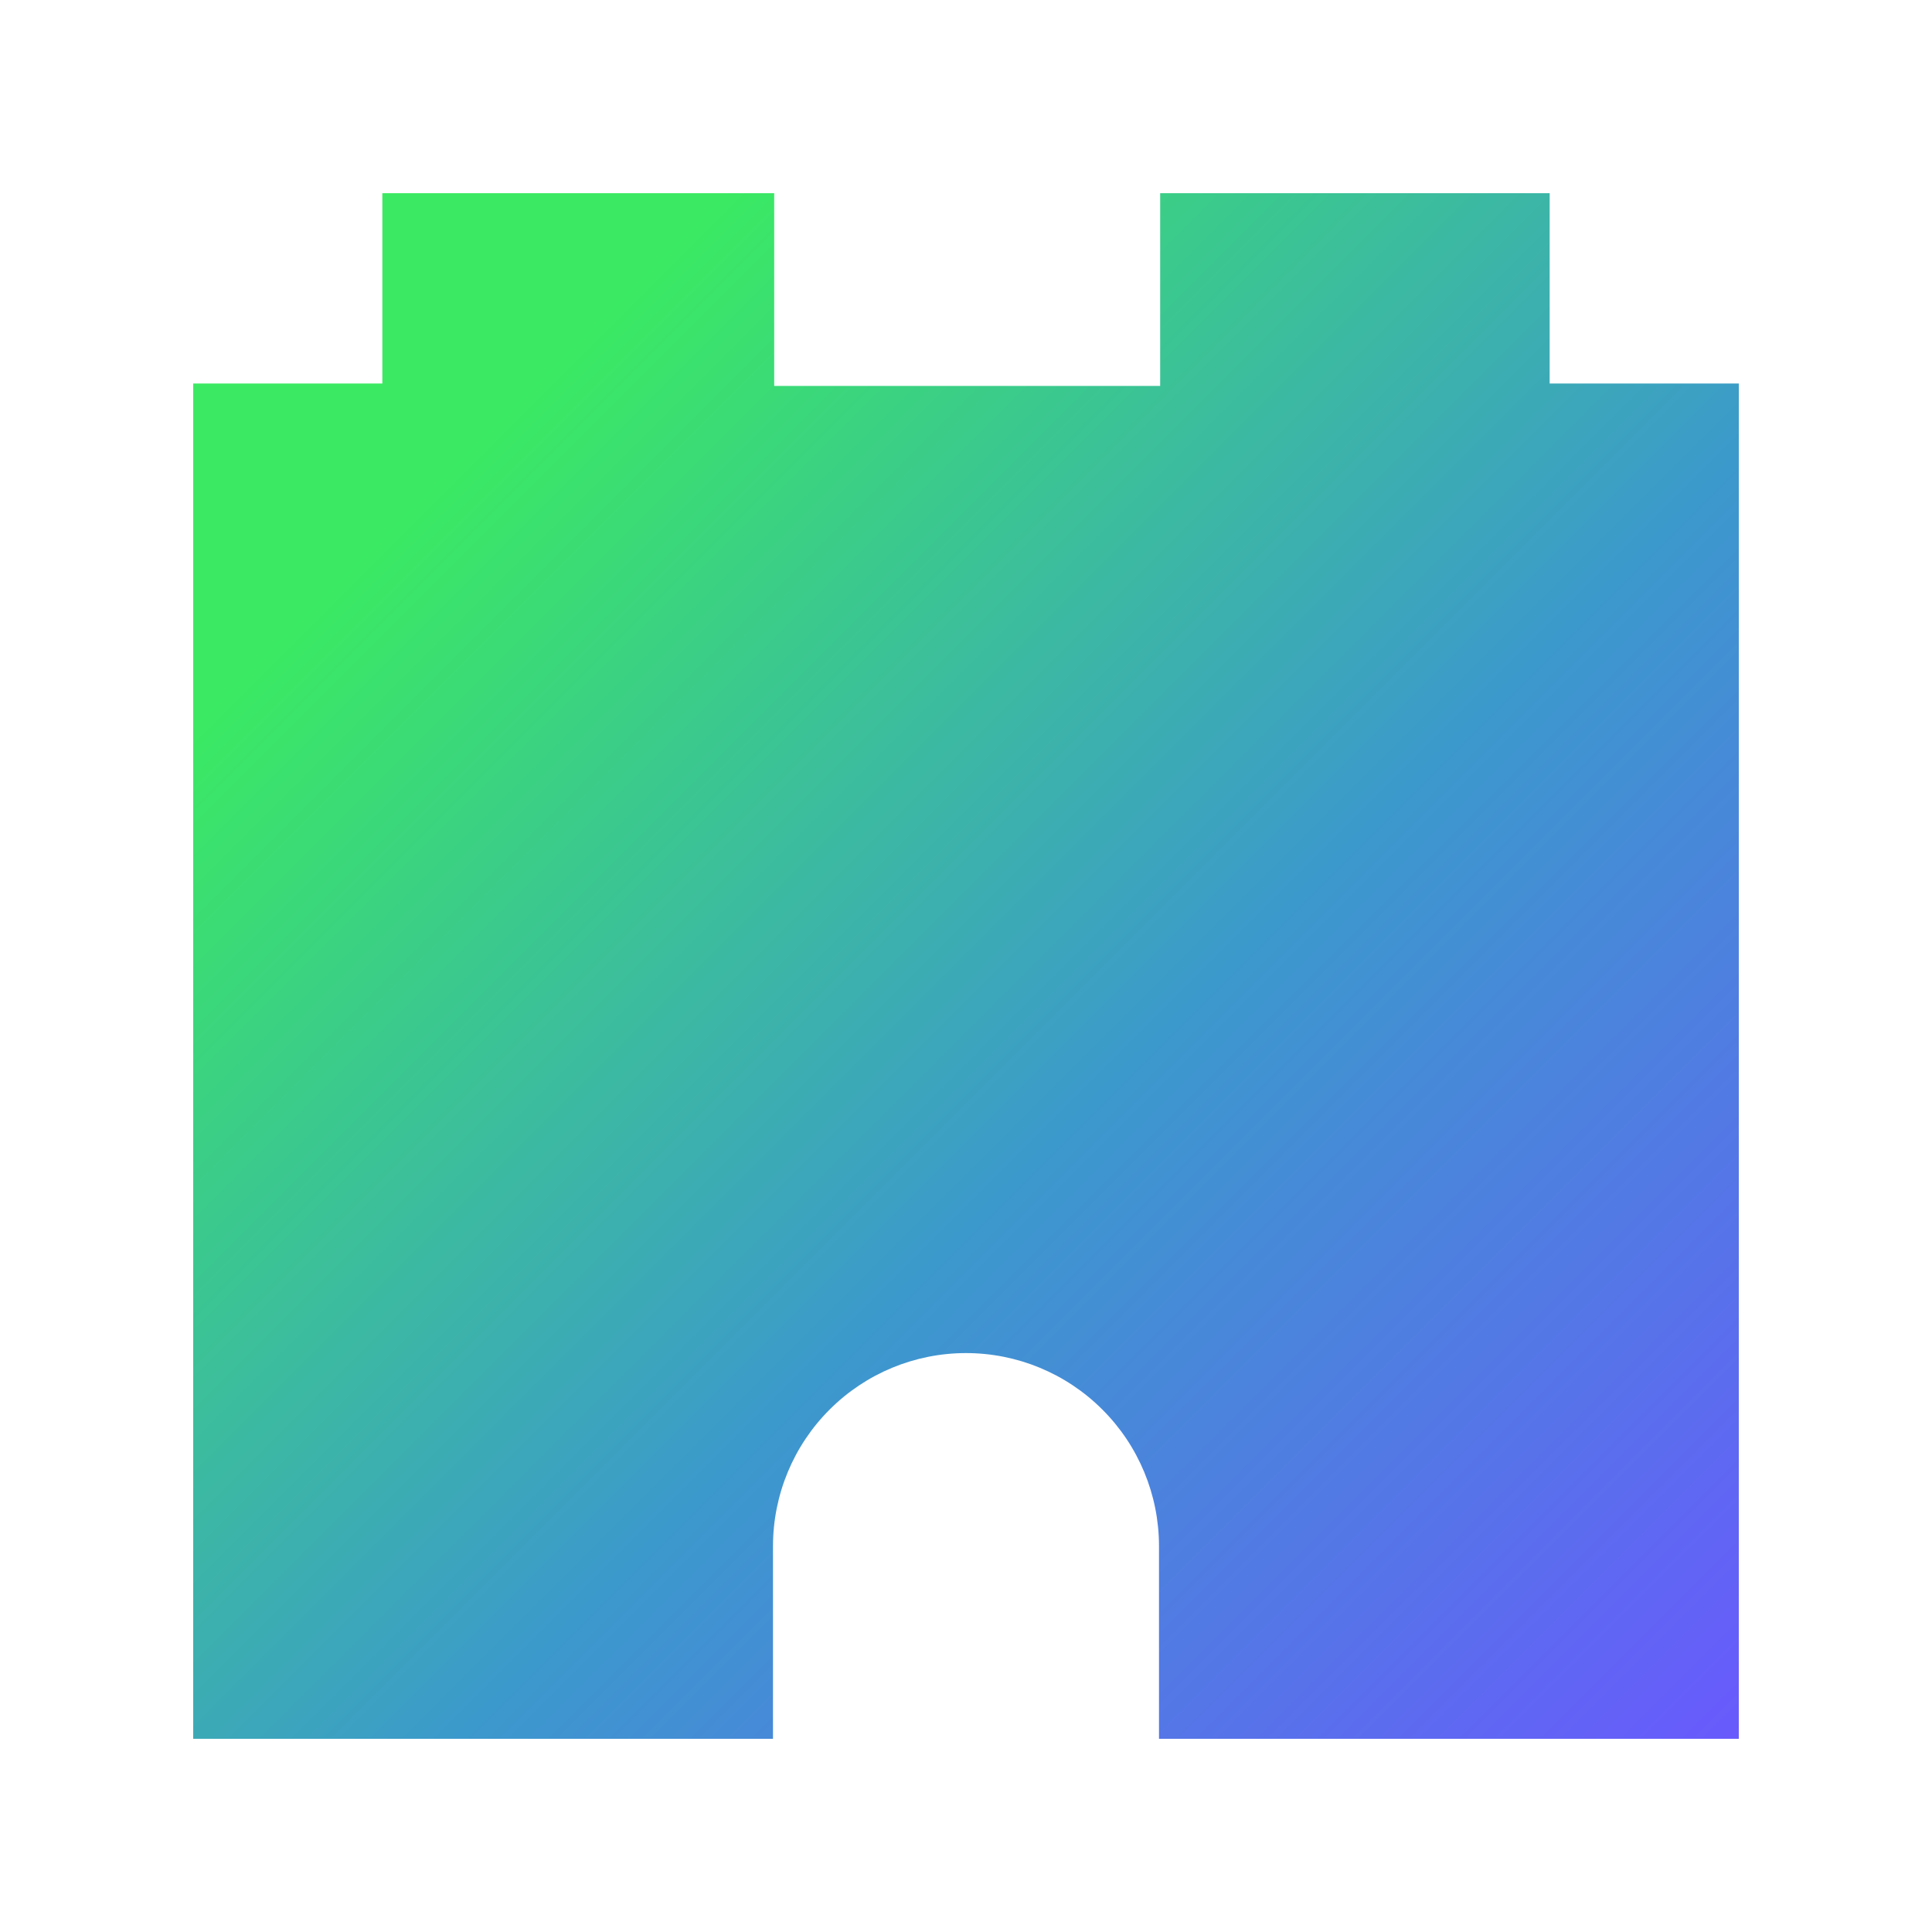
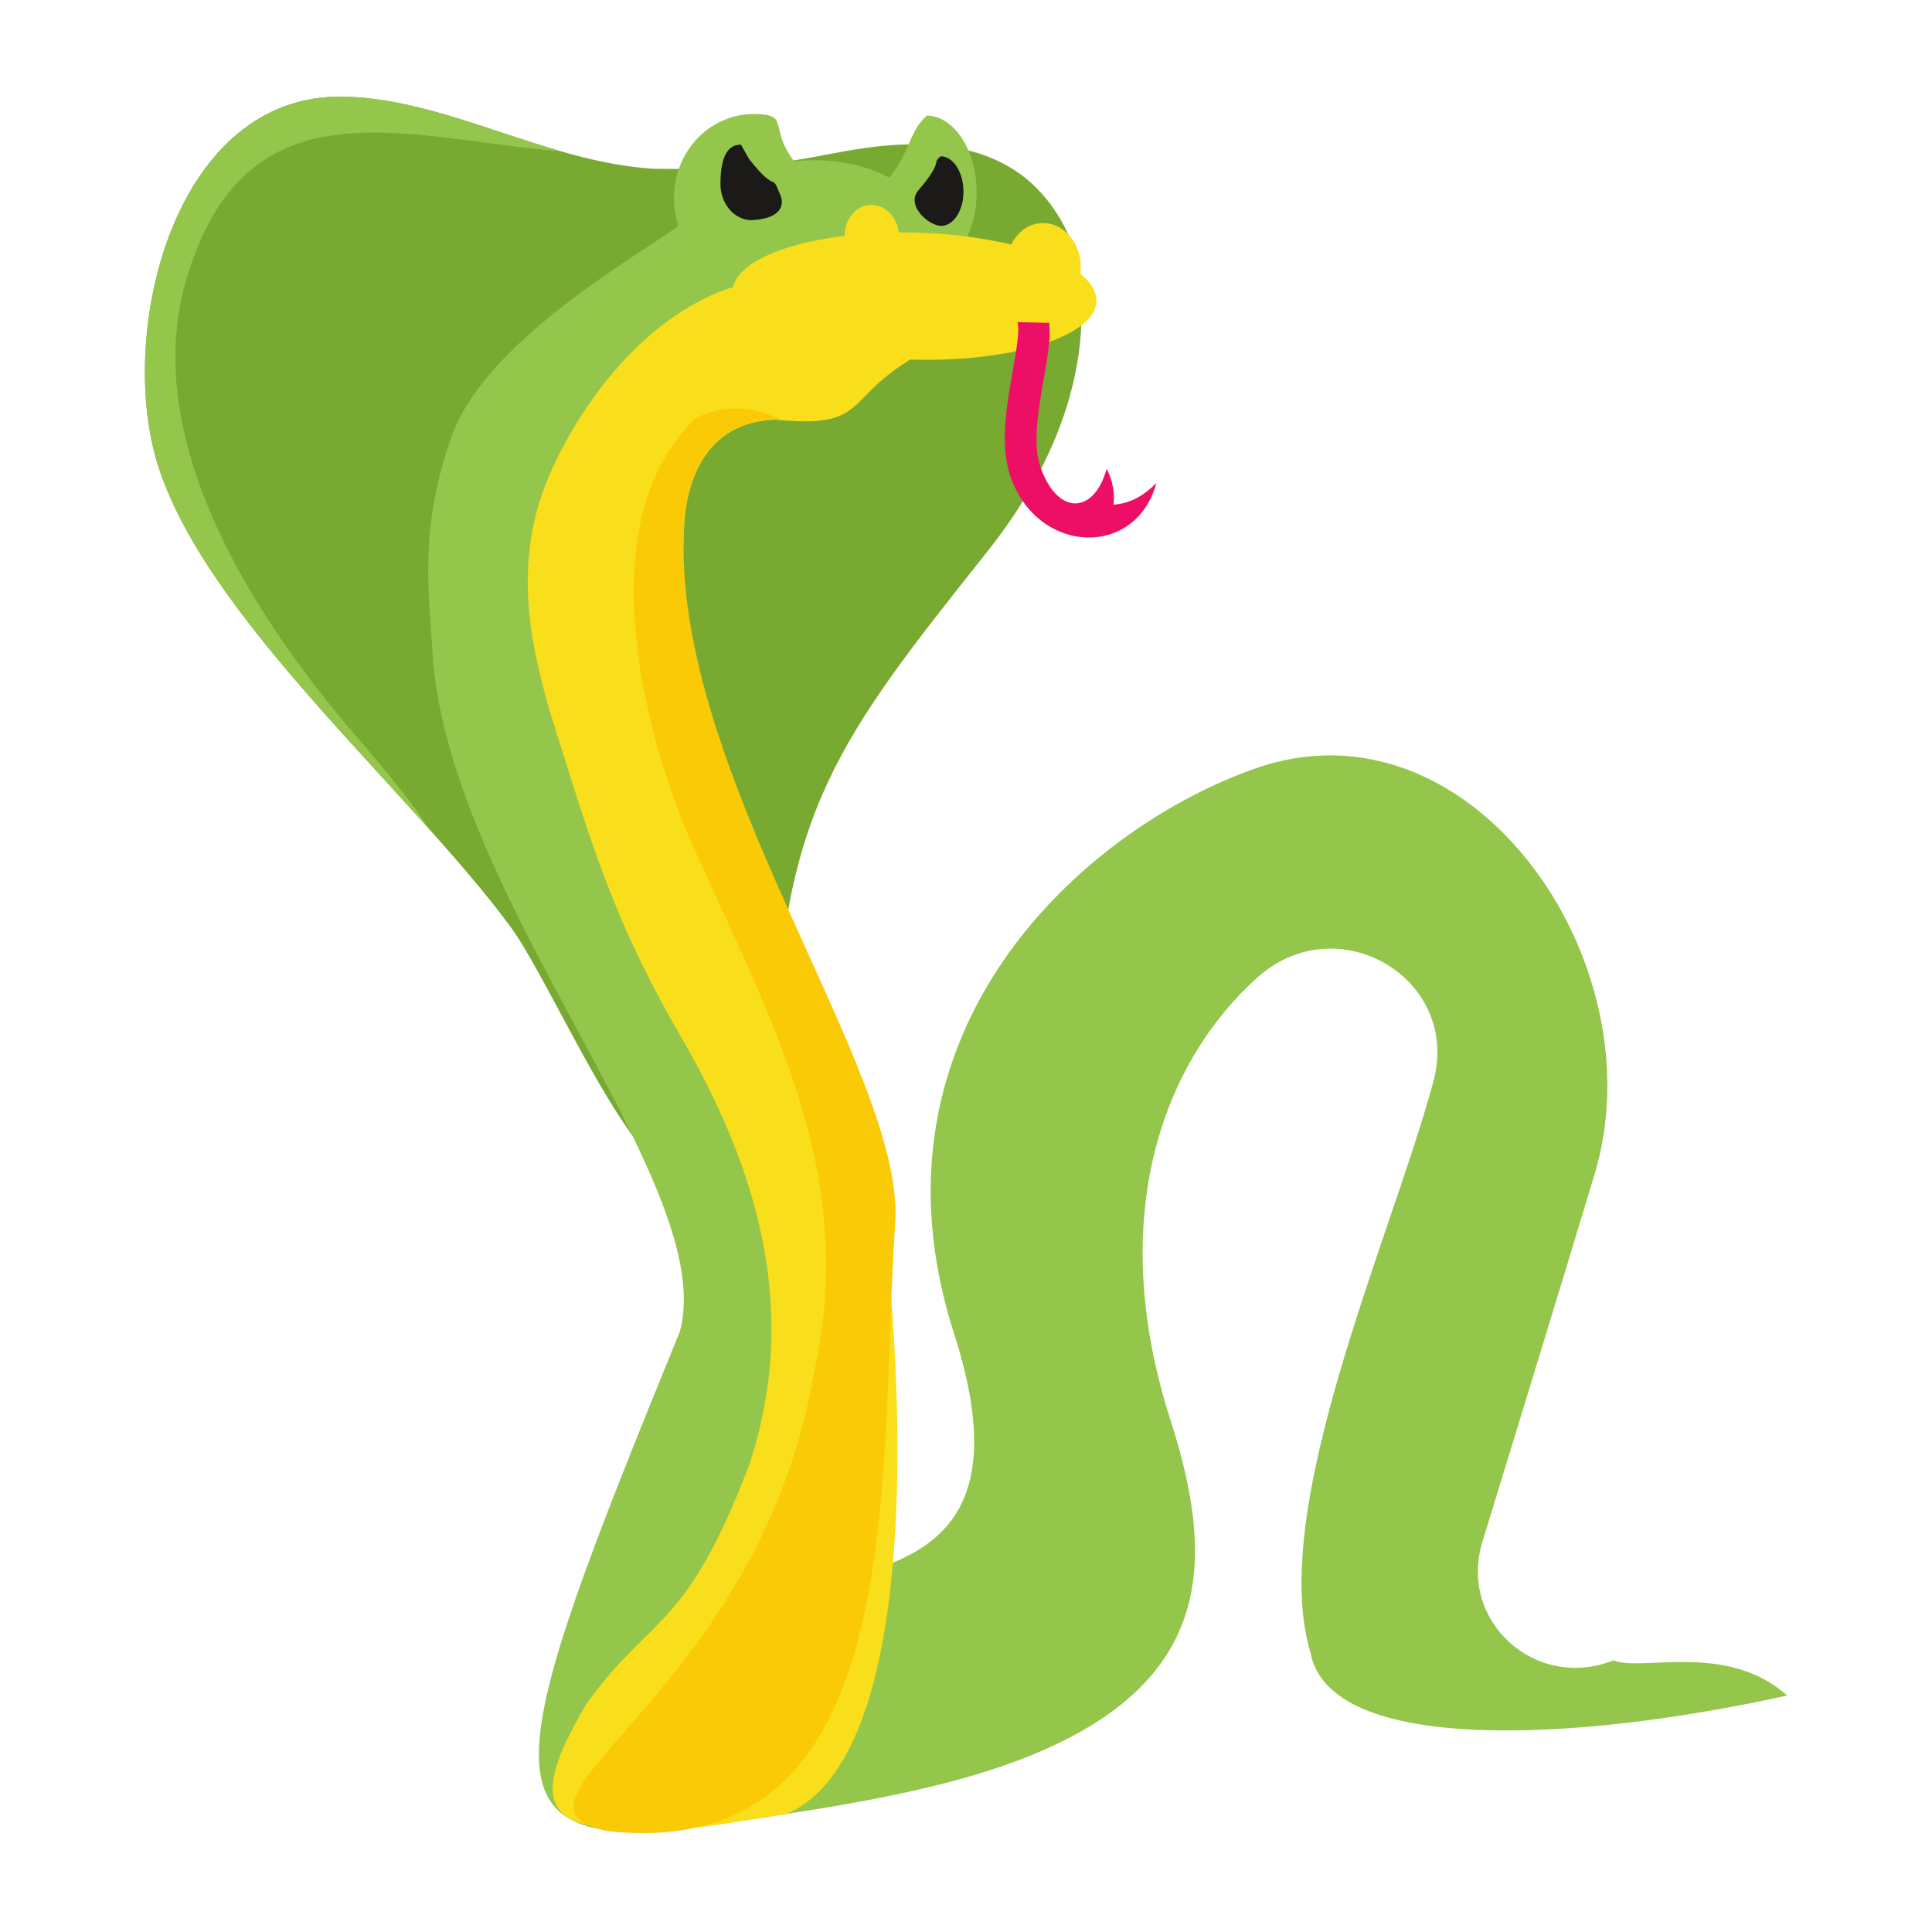
- <svg xmlns="http://www.w3.org/2000/svg" width="40" height="40" viewBox="0 0 40 40" fill="none">
-   <path d="M32.084 7.94V4H24.02V7.99H16.029V4H7.916V7.94H4V36H16.004V32.005C16.006 30.946 16.427 29.931 17.177 29.183C17.926 28.434 18.941 28.014 20 28.014C21.059 28.014 22.074 28.434 22.823 29.183C23.573 29.931 23.994 30.946 23.996 32.005V36H36V7.94H32.084Z" fill="url(#paint0_linear)" />
-   <defs>
-     <linearGradient id="paint0_linear" x1="2.942" y1="4.9" x2="37.777" y2="39.734" gradientUnits="userSpaceOnUse">
-       <stop offset="0.159" stop-color="#3BEA62" />
-       <stop offset="0.54" stop-color="#3C99CC" />
-       <stop offset="0.937" stop-color="#6B57FF" />
-     </linearGradient>
-   </defs>
+ <svg xmlns="http://www.w3.org/2000/svg" width="40" height="40" viewBox="0 0 10.583 10.583" version="1.1" id="svg5" xml:space="preserve">
+   <defs id="defs2" />
+   <g id="g352" transform="matrix(0.0021695,0,0,-0.00214669,1.531623,12.33293)">
+     <path d="m 945.821,5314.385 c 185.53,-2.23 274.48,4.45 463.23,41.39 234.11,45.82 479.12,35.51 589.081,-224.18 82.23,-283.81 -38.05,-574.061 -210.22,-792.681 -373.71,-475.49 -522.67,-663.391 -536.951,-1295.431 -2.84,-126.23 -20.39,-381.08 -210.68,-331.88 -157.88,40.83 -343.89,508.19 -455.25,665.741 -255.03,351.59 -779.691,796.031 -895.531,1191.751 -98.3,335.85 45.42,937.621 471.93,929.421 259.91,-5 515.31,-168.56 784.391,-184.13" style="fill:#78aa32;fill-opacity:1;fill-rule:evenodd;stroke:none" id="path406" />
+     <path d="m 376.77,3630.403 c -264.61,298.5 -597.821,633.101 -687.271,938.691 -98.3,335.85 45.42,937.621 471.93,929.421 182.42,-3.5 362.62,-85.12 546.88,-138.86 -6.66,0.25 -13.12,0.66 -19.34,1.24 -384.59,35.02 -775.221,179.64 -924.011,-327.18 -116.88,-398.12 153.14,-835.281 401.06,-1134.881 58.85,-69.98 158.24,-183.82 210.75,-268.43" style="fill:#94c64b;fill-opacity:1;fill-rule:evenodd;stroke:none" id="path408" />
+     <path d="M 433.763,4630.457 C 351.694,4394.961 376.983,4235.364 385.873,4082.764 422.343,3456.514 1112.051,2720.934 1010.471,2347.243 566.811,1247.027 481.567,999.881 1081.898,1087.382 c 279.89,40.8 602.351,83.88 845.561,191.49 427.1,188.94 435.3,486.26 322.03,842.151 -166.23,522.331 -16.04,916.731 219.52,1129.961 202.3,183.09 513.91,-2.58 444.31,-264.76 -104.68,-394.24 -419.87,-1091.341 -310.39,-1458.281 47.444,-258.813 664.866,-229.801 1203.461,-109.33 -153.359,138.22 -367.904,59.659 -438.611,89.73 -196.51,-78.87 -392.05,99.52 -330.96,301.96 96.47,319.73 186.8,614.071 283.79,940.161 160.54,539.721 -311.63,1227.811 -857.761,1033.511 -436.19,-155.2 -1005.071,-671.631 -759.731,-1442.511 176.57,-554.811 -149.78,-582.51 -352.8,-646.551 -464.97,-146.64 -60.731,447.631 138.199,893.971 218.42,489.98 -599.363,878.192 -575.993,1314.612 -119.594,836.741 915.377,1181.869 212.542,1199.511 0,0 -0.895,147.231 -124.622,60.571 -123.727,-86.66 -484.613,-297.625 -566.681,-533.121 z" style="fill:#94c64b;fill-opacity:1;fill-rule:evenodd;stroke:none" id="path410" />
+     <path d="m 1252.171,4674.304 c -149.36,-4.29 -221.83,-116.51 -230.72,-269.11 -36.47,-626.25 304.484,-1241.094 470.253,-1557.739 24.349,-48.59 228.587,-1542.57 -213.266,-1731.865 -431.215,-68.956 -106.564,-10.473 -436.364,-32.576 -240.172,-1.009 -143.506,181.834 -66.514,315.841 167.367,232.637 249.095,181.546 410.951,610.498 121.99,376.05 30.97,727.101 -161.28,1069.301 -181.32,312.49 -235.63,505.101 -340.33,842.881 -63.87,214.95 -91.2,415.59 1.54,623.581 110.97,248.89 346.24,509.3 622.581,486.971 l -56.85,-357.78" style="fill:#f9de1c;fill-opacity:1;fill-rule:evenodd;stroke:none" id="path414" />
+     <path d="m 1202.721,5454.155 c 114.35,-2.71 -19.244,-57.56 207.03,-224.19 96.86,-71.329 -92.68,-217.11 -207.03,-214.39 -114.34,2.71 -207.02,103.09 -207.02,224.2 0,121.12 92.68,217.09 207.02,214.38" style="fill:#94c64b;fill-opacity:1;fill-rule:evenodd;stroke:none" id="path420" />
+     <path d="m 1361.981,5336.215 c 156.75,-3.71 283.83,-89.07 283.83,-190.67 0,-101.57 -127.08,-180.92 -283.83,-177.2 -156.76,3.72 -283.84,89.09 -283.84,190.67 0,101.57 127.08,180.92 283.84,177.2" style="fill:#94c64b;fill-opacity:1;fill-rule:evenodd;stroke:none" id="path422" />
+     <path d="m 1634.711,5450.255 c 69.18,-1.64 125.27,-89.58 125.27,-196.41 0,-106.84 -56.09,-192.11 -125.27,-190.47 -69.19,1.64 -201.531,122.422 -125.27,196.4 88.777,86.119 71.198,142.771 125.27,190.48" style="fill:#94c64b;fill-opacity:1;fill-rule:evenodd;stroke:none" id="path424" />
+     <path d="m 1603.041,5151.534 c 253.71,-6.03 459.4,-83.46 459.4,-172.98 0,-89.52 -205.69,-157.22 -459.4,-151.2 -253.71,6.01 -459.38,83.46 -459.38,172.98 0,89.52 205.67,157.2 459.38,151.2" style="fill:#f9de1c;fill-opacity:1;fill-rule:evenodd;stroke:none" id="path426" />
+     <path d="m 1186.194,5338.065 c 74.799,-94.311 52.401,-25.594 78.584,-91.915 12.542,-31.769 -9.121,-60.827 -74.847,-62.825 -42.48,1 -76.91,42.29 -76.91,92.2 0,49.91 9.407,101.326 51.887,100.316" style="fill:#1c1a19;fill-opacity:1;fill-rule:evenodd;stroke:none" id="path428" />
+     <path d="m 1669.582,5346.365 c 31.53,-0.75 57.09,-41.12 57.09,-90.16 0,-49.04 -25.56,-88.19 -57.09,-87.44 -31.52,0.76 -88.639,52.64 -57.08,90.15 66.909,79.526 31.935,68.339 57.08,87.45" style="fill:#1c1a19;fill-opacity:1;fill-rule:evenodd;stroke:none" id="path430" />
+     <path d="m 1929.412,5175.944 c 51.59,-1.23 93.44,-51.14 93.44,-111.5 0,-60.35 -41.85,-108.27 -93.44,-107.05 -51.61,1.23 -93.44,51.14 -93.44,111.49 0,60.34 41.83,108.28 93.44,107.06" style="fill:#f9de1c;fill-opacity:1;fill-rule:evenodd;stroke:none" id="path432" />
+     <path d="m 1495.411,5222.284 c 37.94,-0.9 68.72,-37.6 68.72,-81.98 0,-44.4 -30.78,-79.64 -68.72,-78.75 -37.96,0.9 -68.73,37.62 -68.73,82 0,44.39 30.77,79.64 68.73,78.73" style="fill:#f9de1c;fill-opacity:1;fill-rule:evenodd;stroke:none" id="path434" />
+     <path d="m 1252.171,4674.304 c 259.97,-26.26 153.26,69.82 413.4,192.52 -173.43,-17.01 -364.09,59.09 -537.52,42.08 34.91,-65.1 89.22,-169.48 124.12,-234.6" style="fill:#f9de1c;fill-opacity:1;fill-rule:evenodd;stroke:none" id="path436" />
+     <path d="m 1943.192,4921.214 c 4.17,-38.78 -4.33,-87.77 -13.67,-141.66 -13.46,-77.65 -29.02,-167.37 -8.19,-227.13 43.29,-124.18 135.36,-119.55 166.84,-3.54 15.41,-30.71 20.78,-61.17 17.3,-91.43 44.93,2.72 78.59,25.43 108.37,54.99 -52.22,-192.47 -298.96,-183 -368.13,15.42 -27.77,79.63 -10.34,180.1 4.74,267.05 10.29,59.39 19.27,111.24 12.06,128.21 l 80.68,-1.91" style="fill:#ed0e66;fill-opacity:1;fill-rule:evenodd;stroke:none" id="path438" />
+     <path d="m 1252.171,4674.304 c -149.36,-4.29 -221.83,-116.51 -230.72,-269.11 -36.47,-626.25 557.936,-1392.667 532.836,-1779.103 -43.229,-665.542 41.05,-1635.62 -725.673,-1553.612 -332.061,70.969 385.907,347.037 522.003,1177.629 111.41,507.2 -116.646,903.855 -315.206,1354.875 -127.36,301.77 -247.61,819.431 15.22,1073.161 69.8,34.96 138.22,30.07 202.43,1.73 l -0.89,-5.57" style="fill:#fbca07;fill-opacity:1;fill-rule:evenodd;stroke:none" id="path440" />
+     <path d="m 1252.171,4674.304 c 5.45,-0.54 10.69,-1.02 15.82,-1.47 -6.6,3.33 -13.26,6.38 -19.96,9.22 l 4.14,-7.75" style="fill:#fbca07;fill-opacity:1;fill-rule:evenodd;stroke:none" id="path442" />
+   </g>
</svg>
